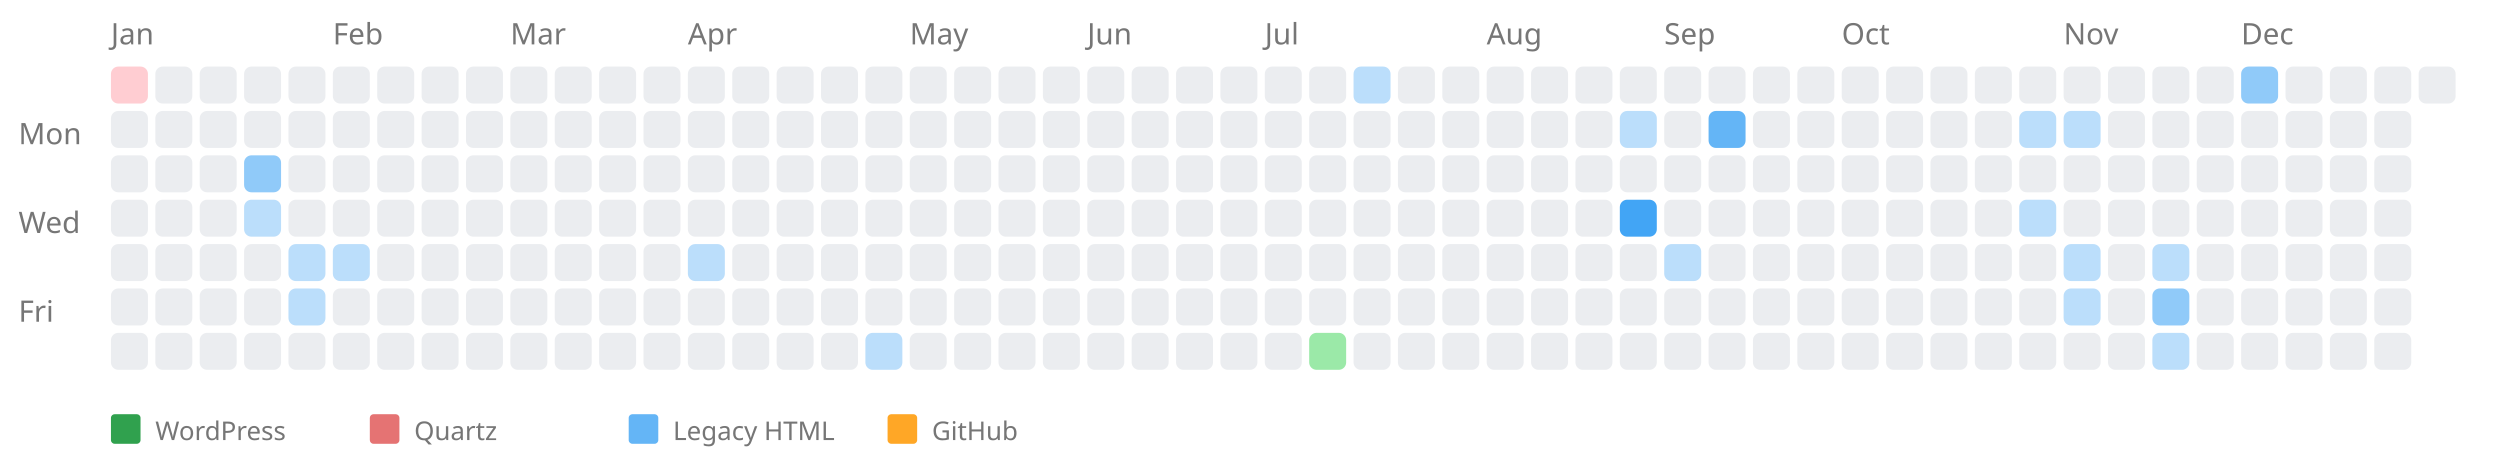
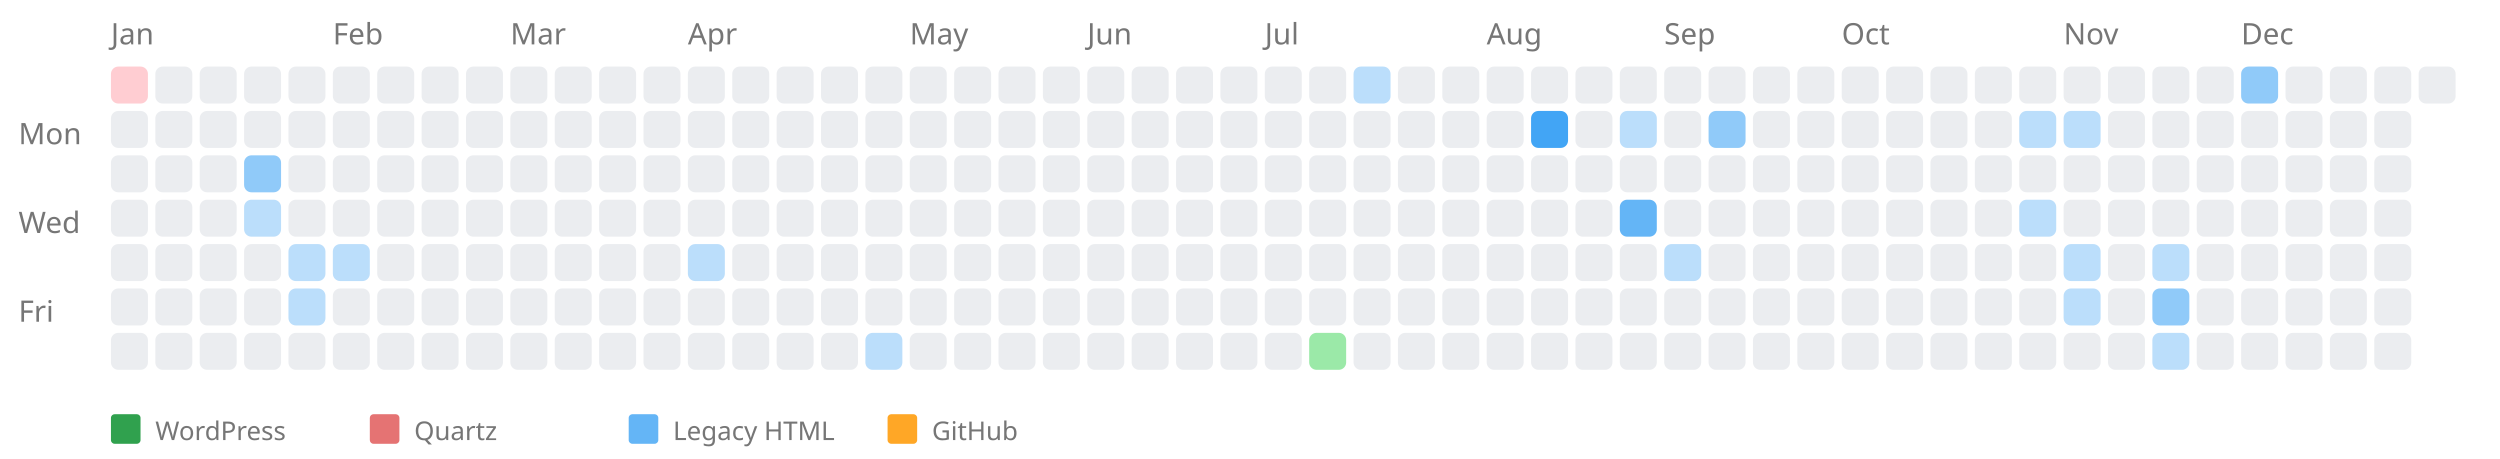
<svg xmlns="http://www.w3.org/2000/svg" viewBox="0 0 676 124" style="background-color: white;">
  <text x="5" y="39" font-family="sans-serif" font-size="8" fill="#767676">Mon</text>
  <text x="5" y="63" font-family="sans-serif" font-size="8" fill="#767676">Wed</text>
  <text x="5" y="87" font-family="sans-serif" font-size="8" fill="#767676">Fri</text>
  <text x="30" y="12" font-family="sans-serif" font-size="8" fill="#767676">Jan</text>
  <a href="https://kreier.github.io/quartz/Diary/2006">
    <rect class="day-cell" data-date="2006-01-01" x="30" y="18" width="10" height="10" fill="#ffcdd2" rx="2" ry="2" />
  </a>
  <rect class="day-cell" data-date="2006-01-02" x="30" y="30" width="10" height="10" fill="#ebedf0" rx="2" ry="2" />
  <rect class="day-cell" data-date="2006-01-03" x="30" y="42" width="10" height="10" fill="#ebedf0" rx="2" ry="2" />
  <rect class="day-cell" data-date="2006-01-04" x="30" y="54" width="10" height="10" fill="#ebedf0" rx="2" ry="2" />
  <rect class="day-cell" data-date="2006-01-05" x="30" y="66" width="10" height="10" fill="#ebedf0" rx="2" ry="2" />
  <rect class="day-cell" data-date="2006-01-06" x="30" y="78" width="10" height="10" fill="#ebedf0" rx="2" ry="2" />
  <rect class="day-cell" data-date="2006-01-07" x="30" y="90" width="10" height="10" fill="#ebedf0" rx="2" ry="2" />
  <rect class="day-cell" data-date="2006-01-08" x="42" y="18" width="10" height="10" fill="#ebedf0" rx="2" ry="2" />
  <rect class="day-cell" data-date="2006-01-09" x="42" y="30" width="10" height="10" fill="#ebedf0" rx="2" ry="2" />
  <rect class="day-cell" data-date="2006-01-10" x="42" y="42" width="10" height="10" fill="#ebedf0" rx="2" ry="2" />
  <rect class="day-cell" data-date="2006-01-11" x="42" y="54" width="10" height="10" fill="#ebedf0" rx="2" ry="2" />
  <rect class="day-cell" data-date="2006-01-12" x="42" y="66" width="10" height="10" fill="#ebedf0" rx="2" ry="2" />
  <rect class="day-cell" data-date="2006-01-13" x="42" y="78" width="10" height="10" fill="#ebedf0" rx="2" ry="2" />
  <rect class="day-cell" data-date="2006-01-14" x="42" y="90" width="10" height="10" fill="#ebedf0" rx="2" ry="2" />
  <rect class="day-cell" data-date="2006-01-15" x="54" y="18" width="10" height="10" fill="#ebedf0" rx="2" ry="2" />
  <rect class="day-cell" data-date="2006-01-16" x="54" y="30" width="10" height="10" fill="#ebedf0" rx="2" ry="2" />
  <rect class="day-cell" data-date="2006-01-17" x="54" y="42" width="10" height="10" fill="#ebedf0" rx="2" ry="2" />
  <rect class="day-cell" data-date="2006-01-18" x="54" y="54" width="10" height="10" fill="#ebedf0" rx="2" ry="2" />
  <rect class="day-cell" data-date="2006-01-19" x="54" y="66" width="10" height="10" fill="#ebedf0" rx="2" ry="2" />
  <rect class="day-cell" data-date="2006-01-20" x="54" y="78" width="10" height="10" fill="#ebedf0" rx="2" ry="2" />
  <rect class="day-cell" data-date="2006-01-21" x="54" y="90" width="10" height="10" fill="#ebedf0" rx="2" ry="2" />
  <rect class="day-cell" data-date="2006-01-22" x="66" y="18" width="10" height="10" fill="#ebedf0" rx="2" ry="2" />
  <rect class="day-cell" data-date="2006-01-23" x="66" y="30" width="10" height="10" fill="#ebedf0" rx="2" ry="2" />
-   <a href="https://saiht.de/legacy/projekte/14tag.html">
+   <a href="https://saiht.de/legacy/projekte/99leer.html">
    <rect class="day-cell" data-date="2006-01-24" x="66" y="42" width="10" height="10" fill="#90caf9" rx="2" ry="2" />
  </a>
  <a href="https://saiht.de/legacy/projekte/05exfreund.html">
    <rect class="day-cell" data-date="2006-01-25" x="66" y="54" width="10" height="10" fill="#bbdefb" rx="2" ry="2" />
  </a>
  <rect class="day-cell" data-date="2006-01-26" x="66" y="66" width="10" height="10" fill="#ebedf0" rx="2" ry="2" />
  <rect class="day-cell" data-date="2006-01-27" x="66" y="78" width="10" height="10" fill="#ebedf0" rx="2" ry="2" />
  <rect class="day-cell" data-date="2006-01-28" x="66" y="90" width="10" height="10" fill="#ebedf0" rx="2" ry="2" />
  <rect class="day-cell" data-date="2006-01-29" x="78" y="18" width="10" height="10" fill="#ebedf0" rx="2" ry="2" />
  <rect class="day-cell" data-date="2006-01-30" x="78" y="30" width="10" height="10" fill="#ebedf0" rx="2" ry="2" />
  <rect class="day-cell" data-date="2006-01-31" x="78" y="42" width="10" height="10" fill="#ebedf0" rx="2" ry="2" />
  <rect class="day-cell" data-date="2006-02-01" x="78" y="54" width="10" height="10" fill="#ebedf0" rx="2" ry="2" />
  <a href="https://saiht.de/legacy/urlaub/2005_osteuropa.html">
    <rect class="day-cell" data-date="2006-02-02" x="78" y="66" width="10" height="10" fill="#bbdefb" rx="2" ry="2" />
  </a>
  <a href="https://saiht.de/legacy/freizeit/witz.html">
    <rect class="day-cell" data-date="2006-02-03" x="78" y="78" width="10" height="10" fill="#bbdefb" rx="2" ry="2" />
  </a>
  <rect class="day-cell" data-date="2006-02-04" x="78" y="90" width="10" height="10" fill="#ebedf0" rx="2" ry="2" />
  <text x="90" y="12" font-family="sans-serif" font-size="8" fill="#767676">Feb</text>
  <rect class="day-cell" data-date="2006-02-05" x="90" y="18" width="10" height="10" fill="#ebedf0" rx="2" ry="2" />
  <rect class="day-cell" data-date="2006-02-06" x="90" y="30" width="10" height="10" fill="#ebedf0" rx="2" ry="2" />
  <rect class="day-cell" data-date="2006-02-07" x="90" y="42" width="10" height="10" fill="#ebedf0" rx="2" ry="2" />
  <rect class="day-cell" data-date="2006-02-08" x="90" y="54" width="10" height="10" fill="#ebedf0" rx="2" ry="2" />
  <a href="https://saiht.de/legacy/projekte/03jesus.html">
    <rect class="day-cell" data-date="2006-02-09" x="90" y="66" width="10" height="10" fill="#bbdefb" rx="2" ry="2" />
  </a>
  <rect class="day-cell" data-date="2006-02-10" x="90" y="78" width="10" height="10" fill="#ebedf0" rx="2" ry="2" />
  <rect class="day-cell" data-date="2006-02-11" x="90" y="90" width="10" height="10" fill="#ebedf0" rx="2" ry="2" />
  <rect class="day-cell" data-date="2006-02-12" x="102" y="18" width="10" height="10" fill="#ebedf0" rx="2" ry="2" />
  <rect class="day-cell" data-date="2006-02-13" x="102" y="30" width="10" height="10" fill="#ebedf0" rx="2" ry="2" />
  <rect class="day-cell" data-date="2006-02-14" x="102" y="42" width="10" height="10" fill="#ebedf0" rx="2" ry="2" />
  <rect class="day-cell" data-date="2006-02-15" x="102" y="54" width="10" height="10" fill="#ebedf0" rx="2" ry="2" />
  <rect class="day-cell" data-date="2006-02-16" x="102" y="66" width="10" height="10" fill="#ebedf0" rx="2" ry="2" />
  <rect class="day-cell" data-date="2006-02-17" x="102" y="78" width="10" height="10" fill="#ebedf0" rx="2" ry="2" />
  <rect class="day-cell" data-date="2006-02-18" x="102" y="90" width="10" height="10" fill="#ebedf0" rx="2" ry="2" />
  <rect class="day-cell" data-date="2006-02-19" x="114" y="18" width="10" height="10" fill="#ebedf0" rx="2" ry="2" />
  <rect class="day-cell" data-date="2006-02-20" x="114" y="30" width="10" height="10" fill="#ebedf0" rx="2" ry="2" />
  <rect class="day-cell" data-date="2006-02-21" x="114" y="42" width="10" height="10" fill="#ebedf0" rx="2" ry="2" />
  <rect class="day-cell" data-date="2006-02-22" x="114" y="54" width="10" height="10" fill="#ebedf0" rx="2" ry="2" />
  <rect class="day-cell" data-date="2006-02-23" x="114" y="66" width="10" height="10" fill="#ebedf0" rx="2" ry="2" />
  <rect class="day-cell" data-date="2006-02-24" x="114" y="78" width="10" height="10" fill="#ebedf0" rx="2" ry="2" />
  <rect class="day-cell" data-date="2006-02-25" x="114" y="90" width="10" height="10" fill="#ebedf0" rx="2" ry="2" />
  <rect class="day-cell" data-date="2006-02-26" x="126" y="18" width="10" height="10" fill="#ebedf0" rx="2" ry="2" />
  <rect class="day-cell" data-date="2006-02-27" x="126" y="30" width="10" height="10" fill="#ebedf0" rx="2" ry="2" />
  <rect class="day-cell" data-date="2006-02-28" x="126" y="42" width="10" height="10" fill="#ebedf0" rx="2" ry="2" />
  <rect class="day-cell" data-date="2006-03-01" x="126" y="54" width="10" height="10" fill="#ebedf0" rx="2" ry="2" />
  <rect class="day-cell" data-date="2006-03-02" x="126" y="66" width="10" height="10" fill="#ebedf0" rx="2" ry="2" />
  <rect class="day-cell" data-date="2006-03-03" x="126" y="78" width="10" height="10" fill="#ebedf0" rx="2" ry="2" />
  <rect class="day-cell" data-date="2006-03-04" x="126" y="90" width="10" height="10" fill="#ebedf0" rx="2" ry="2" />
  <text x="138" y="12" font-family="sans-serif" font-size="8" fill="#767676">Mar</text>
  <rect class="day-cell" data-date="2006-03-05" x="138" y="18" width="10" height="10" fill="#ebedf0" rx="2" ry="2" />
  <rect class="day-cell" data-date="2006-03-06" x="138" y="30" width="10" height="10" fill="#ebedf0" rx="2" ry="2" />
  <rect class="day-cell" data-date="2006-03-07" x="138" y="42" width="10" height="10" fill="#ebedf0" rx="2" ry="2" />
  <rect class="day-cell" data-date="2006-03-08" x="138" y="54" width="10" height="10" fill="#ebedf0" rx="2" ry="2" />
  <rect class="day-cell" data-date="2006-03-09" x="138" y="66" width="10" height="10" fill="#ebedf0" rx="2" ry="2" />
  <rect class="day-cell" data-date="2006-03-10" x="138" y="78" width="10" height="10" fill="#ebedf0" rx="2" ry="2" />
  <rect class="day-cell" data-date="2006-03-11" x="138" y="90" width="10" height="10" fill="#ebedf0" rx="2" ry="2" />
  <rect class="day-cell" data-date="2006-03-12" x="150" y="18" width="10" height="10" fill="#ebedf0" rx="2" ry="2" />
  <rect class="day-cell" data-date="2006-03-13" x="150" y="30" width="10" height="10" fill="#ebedf0" rx="2" ry="2" />
  <rect class="day-cell" data-date="2006-03-14" x="150" y="42" width="10" height="10" fill="#ebedf0" rx="2" ry="2" />
  <rect class="day-cell" data-date="2006-03-15" x="150" y="54" width="10" height="10" fill="#ebedf0" rx="2" ry="2" />
  <rect class="day-cell" data-date="2006-03-16" x="150" y="66" width="10" height="10" fill="#ebedf0" rx="2" ry="2" />
  <rect class="day-cell" data-date="2006-03-17" x="150" y="78" width="10" height="10" fill="#ebedf0" rx="2" ry="2" />
  <rect class="day-cell" data-date="2006-03-18" x="150" y="90" width="10" height="10" fill="#ebedf0" rx="2" ry="2" />
  <rect class="day-cell" data-date="2006-03-19" x="162" y="18" width="10" height="10" fill="#ebedf0" rx="2" ry="2" />
  <rect class="day-cell" data-date="2006-03-20" x="162" y="30" width="10" height="10" fill="#ebedf0" rx="2" ry="2" />
  <rect class="day-cell" data-date="2006-03-21" x="162" y="42" width="10" height="10" fill="#ebedf0" rx="2" ry="2" />
  <rect class="day-cell" data-date="2006-03-22" x="162" y="54" width="10" height="10" fill="#ebedf0" rx="2" ry="2" />
  <rect class="day-cell" data-date="2006-03-23" x="162" y="66" width="10" height="10" fill="#ebedf0" rx="2" ry="2" />
  <rect class="day-cell" data-date="2006-03-24" x="162" y="78" width="10" height="10" fill="#ebedf0" rx="2" ry="2" />
  <rect class="day-cell" data-date="2006-03-25" x="162" y="90" width="10" height="10" fill="#ebedf0" rx="2" ry="2" />
  <rect class="day-cell" data-date="2006-03-26" x="174" y="18" width="10" height="10" fill="#ebedf0" rx="2" ry="2" />
  <rect class="day-cell" data-date="2006-03-27" x="174" y="30" width="10" height="10" fill="#ebedf0" rx="2" ry="2" />
  <rect class="day-cell" data-date="2006-03-28" x="174" y="42" width="10" height="10" fill="#ebedf0" rx="2" ry="2" />
  <rect class="day-cell" data-date="2006-03-29" x="174" y="54" width="10" height="10" fill="#ebedf0" rx="2" ry="2" />
  <rect class="day-cell" data-date="2006-03-30" x="174" y="66" width="10" height="10" fill="#ebedf0" rx="2" ry="2" />
  <rect class="day-cell" data-date="2006-03-31" x="174" y="78" width="10" height="10" fill="#ebedf0" rx="2" ry="2" />
  <rect class="day-cell" data-date="2006-04-01" x="174" y="90" width="10" height="10" fill="#ebedf0" rx="2" ry="2" />
  <text x="186" y="12" font-family="sans-serif" font-size="8" fill="#767676">Apr</text>
  <rect class="day-cell" data-date="2006-04-02" x="186" y="18" width="10" height="10" fill="#ebedf0" rx="2" ry="2" />
  <rect class="day-cell" data-date="2006-04-03" x="186" y="30" width="10" height="10" fill="#ebedf0" rx="2" ry="2" />
  <rect class="day-cell" data-date="2006-04-04" x="186" y="42" width="10" height="10" fill="#ebedf0" rx="2" ry="2" />
  <rect class="day-cell" data-date="2006-04-05" x="186" y="54" width="10" height="10" fill="#ebedf0" rx="2" ry="2" />
  <a href="https://saiht.de/legacy/projekte/12freiheit.html">
    <rect class="day-cell" data-date="2006-04-06" x="186" y="66" width="10" height="10" fill="#bbdefb" rx="2" ry="2" />
  </a>
  <rect class="day-cell" data-date="2006-04-07" x="186" y="78" width="10" height="10" fill="#ebedf0" rx="2" ry="2" />
  <rect class="day-cell" data-date="2006-04-08" x="186" y="90" width="10" height="10" fill="#ebedf0" rx="2" ry="2" />
  <rect class="day-cell" data-date="2006-04-09" x="198" y="18" width="10" height="10" fill="#ebedf0" rx="2" ry="2" />
  <rect class="day-cell" data-date="2006-04-10" x="198" y="30" width="10" height="10" fill="#ebedf0" rx="2" ry="2" />
  <rect class="day-cell" data-date="2006-04-11" x="198" y="42" width="10" height="10" fill="#ebedf0" rx="2" ry="2" />
  <rect class="day-cell" data-date="2006-04-12" x="198" y="54" width="10" height="10" fill="#ebedf0" rx="2" ry="2" />
  <rect class="day-cell" data-date="2006-04-13" x="198" y="66" width="10" height="10" fill="#ebedf0" rx="2" ry="2" />
  <rect class="day-cell" data-date="2006-04-14" x="198" y="78" width="10" height="10" fill="#ebedf0" rx="2" ry="2" />
  <rect class="day-cell" data-date="2006-04-15" x="198" y="90" width="10" height="10" fill="#ebedf0" rx="2" ry="2" />
  <rect class="day-cell" data-date="2006-04-16" x="210" y="18" width="10" height="10" fill="#ebedf0" rx="2" ry="2" />
  <rect class="day-cell" data-date="2006-04-17" x="210" y="30" width="10" height="10" fill="#ebedf0" rx="2" ry="2" />
  <rect class="day-cell" data-date="2006-04-18" x="210" y="42" width="10" height="10" fill="#ebedf0" rx="2" ry="2" />
  <rect class="day-cell" data-date="2006-04-19" x="210" y="54" width="10" height="10" fill="#ebedf0" rx="2" ry="2" />
  <rect class="day-cell" data-date="2006-04-20" x="210" y="66" width="10" height="10" fill="#ebedf0" rx="2" ry="2" />
  <rect class="day-cell" data-date="2006-04-21" x="210" y="78" width="10" height="10" fill="#ebedf0" rx="2" ry="2" />
  <rect class="day-cell" data-date="2006-04-22" x="210" y="90" width="10" height="10" fill="#ebedf0" rx="2" ry="2" />
  <rect class="day-cell" data-date="2006-04-23" x="222" y="18" width="10" height="10" fill="#ebedf0" rx="2" ry="2" />
  <rect class="day-cell" data-date="2006-04-24" x="222" y="30" width="10" height="10" fill="#ebedf0" rx="2" ry="2" />
  <rect class="day-cell" data-date="2006-04-25" x="222" y="42" width="10" height="10" fill="#ebedf0" rx="2" ry="2" />
  <rect class="day-cell" data-date="2006-04-26" x="222" y="54" width="10" height="10" fill="#ebedf0" rx="2" ry="2" />
  <rect class="day-cell" data-date="2006-04-27" x="222" y="66" width="10" height="10" fill="#ebedf0" rx="2" ry="2" />
  <rect class="day-cell" data-date="2006-04-28" x="222" y="78" width="10" height="10" fill="#ebedf0" rx="2" ry="2" />
  <rect class="day-cell" data-date="2006-04-29" x="222" y="90" width="10" height="10" fill="#ebedf0" rx="2" ry="2" />
  <rect class="day-cell" data-date="2006-04-30" x="234" y="18" width="10" height="10" fill="#ebedf0" rx="2" ry="2" />
  <rect class="day-cell" data-date="2006-05-01" x="234" y="30" width="10" height="10" fill="#ebedf0" rx="2" ry="2" />
  <rect class="day-cell" data-date="2006-05-02" x="234" y="42" width="10" height="10" fill="#ebedf0" rx="2" ry="2" />
  <rect class="day-cell" data-date="2006-05-03" x="234" y="54" width="10" height="10" fill="#ebedf0" rx="2" ry="2" />
  <rect class="day-cell" data-date="2006-05-04" x="234" y="66" width="10" height="10" fill="#ebedf0" rx="2" ry="2" />
  <rect class="day-cell" data-date="2006-05-05" x="234" y="78" width="10" height="10" fill="#ebedf0" rx="2" ry="2" />
  <a href="https://saiht.de/legacy/geschichte/c14.html">
    <rect class="day-cell" data-date="2006-05-06" x="234" y="90" width="10" height="10" fill="#bbdefb" rx="2" ry="2" />
  </a>
  <text x="246" y="12" font-family="sans-serif" font-size="8" fill="#767676">May</text>
  <rect class="day-cell" data-date="2006-05-07" x="246" y="18" width="10" height="10" fill="#ebedf0" rx="2" ry="2" />
  <rect class="day-cell" data-date="2006-05-08" x="246" y="30" width="10" height="10" fill="#ebedf0" rx="2" ry="2" />
  <rect class="day-cell" data-date="2006-05-09" x="246" y="42" width="10" height="10" fill="#ebedf0" rx="2" ry="2" />
  <rect class="day-cell" data-date="2006-05-10" x="246" y="54" width="10" height="10" fill="#ebedf0" rx="2" ry="2" />
  <rect class="day-cell" data-date="2006-05-11" x="246" y="66" width="10" height="10" fill="#ebedf0" rx="2" ry="2" />
  <rect class="day-cell" data-date="2006-05-12" x="246" y="78" width="10" height="10" fill="#ebedf0" rx="2" ry="2" />
  <rect class="day-cell" data-date="2006-05-13" x="246" y="90" width="10" height="10" fill="#ebedf0" rx="2" ry="2" />
  <rect class="day-cell" data-date="2006-05-14" x="258" y="18" width="10" height="10" fill="#ebedf0" rx="2" ry="2" />
  <rect class="day-cell" data-date="2006-05-15" x="258" y="30" width="10" height="10" fill="#ebedf0" rx="2" ry="2" />
  <rect class="day-cell" data-date="2006-05-16" x="258" y="42" width="10" height="10" fill="#ebedf0" rx="2" ry="2" />
  <rect class="day-cell" data-date="2006-05-17" x="258" y="54" width="10" height="10" fill="#ebedf0" rx="2" ry="2" />
  <rect class="day-cell" data-date="2006-05-18" x="258" y="66" width="10" height="10" fill="#ebedf0" rx="2" ry="2" />
  <rect class="day-cell" data-date="2006-05-19" x="258" y="78" width="10" height="10" fill="#ebedf0" rx="2" ry="2" />
  <rect class="day-cell" data-date="2006-05-20" x="258" y="90" width="10" height="10" fill="#ebedf0" rx="2" ry="2" />
  <rect class="day-cell" data-date="2006-05-21" x="270" y="18" width="10" height="10" fill="#ebedf0" rx="2" ry="2" />
  <rect class="day-cell" data-date="2006-05-22" x="270" y="30" width="10" height="10" fill="#ebedf0" rx="2" ry="2" />
  <rect class="day-cell" data-date="2006-05-23" x="270" y="42" width="10" height="10" fill="#ebedf0" rx="2" ry="2" />
  <rect class="day-cell" data-date="2006-05-24" x="270" y="54" width="10" height="10" fill="#ebedf0" rx="2" ry="2" />
  <rect class="day-cell" data-date="2006-05-25" x="270" y="66" width="10" height="10" fill="#ebedf0" rx="2" ry="2" />
  <rect class="day-cell" data-date="2006-05-26" x="270" y="78" width="10" height="10" fill="#ebedf0" rx="2" ry="2" />
  <rect class="day-cell" data-date="2006-05-27" x="270" y="90" width="10" height="10" fill="#ebedf0" rx="2" ry="2" />
  <rect class="day-cell" data-date="2006-05-28" x="282" y="18" width="10" height="10" fill="#ebedf0" rx="2" ry="2" />
  <rect class="day-cell" data-date="2006-05-29" x="282" y="30" width="10" height="10" fill="#ebedf0" rx="2" ry="2" />
  <rect class="day-cell" data-date="2006-05-30" x="282" y="42" width="10" height="10" fill="#ebedf0" rx="2" ry="2" />
  <rect class="day-cell" data-date="2006-05-31" x="282" y="54" width="10" height="10" fill="#ebedf0" rx="2" ry="2" />
  <rect class="day-cell" data-date="2006-06-01" x="282" y="66" width="10" height="10" fill="#ebedf0" rx="2" ry="2" />
  <rect class="day-cell" data-date="2006-06-02" x="282" y="78" width="10" height="10" fill="#ebedf0" rx="2" ry="2" />
  <rect class="day-cell" data-date="2006-06-03" x="282" y="90" width="10" height="10" fill="#ebedf0" rx="2" ry="2" />
  <text x="294" y="12" font-family="sans-serif" font-size="8" fill="#767676">Jun</text>
  <rect class="day-cell" data-date="2006-06-04" x="294" y="18" width="10" height="10" fill="#ebedf0" rx="2" ry="2" />
  <rect class="day-cell" data-date="2006-06-05" x="294" y="30" width="10" height="10" fill="#ebedf0" rx="2" ry="2" />
  <rect class="day-cell" data-date="2006-06-06" x="294" y="42" width="10" height="10" fill="#ebedf0" rx="2" ry="2" />
  <rect class="day-cell" data-date="2006-06-07" x="294" y="54" width="10" height="10" fill="#ebedf0" rx="2" ry="2" />
  <rect class="day-cell" data-date="2006-06-08" x="294" y="66" width="10" height="10" fill="#ebedf0" rx="2" ry="2" />
  <rect class="day-cell" data-date="2006-06-09" x="294" y="78" width="10" height="10" fill="#ebedf0" rx="2" ry="2" />
  <rect class="day-cell" data-date="2006-06-10" x="294" y="90" width="10" height="10" fill="#ebedf0" rx="2" ry="2" />
  <rect class="day-cell" data-date="2006-06-11" x="306" y="18" width="10" height="10" fill="#ebedf0" rx="2" ry="2" />
  <rect class="day-cell" data-date="2006-06-12" x="306" y="30" width="10" height="10" fill="#ebedf0" rx="2" ry="2" />
  <rect class="day-cell" data-date="2006-06-13" x="306" y="42" width="10" height="10" fill="#ebedf0" rx="2" ry="2" />
  <rect class="day-cell" data-date="2006-06-14" x="306" y="54" width="10" height="10" fill="#ebedf0" rx="2" ry="2" />
  <rect class="day-cell" data-date="2006-06-15" x="306" y="66" width="10" height="10" fill="#ebedf0" rx="2" ry="2" />
  <rect class="day-cell" data-date="2006-06-16" x="306" y="78" width="10" height="10" fill="#ebedf0" rx="2" ry="2" />
  <rect class="day-cell" data-date="2006-06-17" x="306" y="90" width="10" height="10" fill="#ebedf0" rx="2" ry="2" />
  <rect class="day-cell" data-date="2006-06-18" x="318" y="18" width="10" height="10" fill="#ebedf0" rx="2" ry="2" />
  <rect class="day-cell" data-date="2006-06-19" x="318" y="30" width="10" height="10" fill="#ebedf0" rx="2" ry="2" />
  <rect class="day-cell" data-date="2006-06-20" x="318" y="42" width="10" height="10" fill="#ebedf0" rx="2" ry="2" />
  <rect class="day-cell" data-date="2006-06-21" x="318" y="54" width="10" height="10" fill="#ebedf0" rx="2" ry="2" />
  <rect class="day-cell" data-date="2006-06-22" x="318" y="66" width="10" height="10" fill="#ebedf0" rx="2" ry="2" />
  <rect class="day-cell" data-date="2006-06-23" x="318" y="78" width="10" height="10" fill="#ebedf0" rx="2" ry="2" />
  <rect class="day-cell" data-date="2006-06-24" x="318" y="90" width="10" height="10" fill="#ebedf0" rx="2" ry="2" />
  <rect class="day-cell" data-date="2006-06-25" x="330" y="18" width="10" height="10" fill="#ebedf0" rx="2" ry="2" />
  <rect class="day-cell" data-date="2006-06-26" x="330" y="30" width="10" height="10" fill="#ebedf0" rx="2" ry="2" />
  <rect class="day-cell" data-date="2006-06-27" x="330" y="42" width="10" height="10" fill="#ebedf0" rx="2" ry="2" />
  <rect class="day-cell" data-date="2006-06-28" x="330" y="54" width="10" height="10" fill="#ebedf0" rx="2" ry="2" />
  <rect class="day-cell" data-date="2006-06-29" x="330" y="66" width="10" height="10" fill="#ebedf0" rx="2" ry="2" />
  <rect class="day-cell" data-date="2006-06-30" x="330" y="78" width="10" height="10" fill="#ebedf0" rx="2" ry="2" />
  <rect class="day-cell" data-date="2006-07-01" x="330" y="90" width="10" height="10" fill="#ebedf0" rx="2" ry="2" />
  <text x="342" y="12" font-family="sans-serif" font-size="8" fill="#767676">Jul</text>
  <rect class="day-cell" data-date="2006-07-02" x="342" y="18" width="10" height="10" fill="#ebedf0" rx="2" ry="2" />
  <rect class="day-cell" data-date="2006-07-03" x="342" y="30" width="10" height="10" fill="#ebedf0" rx="2" ry="2" />
  <rect class="day-cell" data-date="2006-07-04" x="342" y="42" width="10" height="10" fill="#ebedf0" rx="2" ry="2" />
  <rect class="day-cell" data-date="2006-07-05" x="342" y="54" width="10" height="10" fill="#ebedf0" rx="2" ry="2" />
  <rect class="day-cell" data-date="2006-07-06" x="342" y="66" width="10" height="10" fill="#ebedf0" rx="2" ry="2" />
  <rect class="day-cell" data-date="2006-07-07" x="342" y="78" width="10" height="10" fill="#ebedf0" rx="2" ry="2" />
  <rect class="day-cell" data-date="2006-07-08" x="342" y="90" width="10" height="10" fill="#ebedf0" rx="2" ry="2" />
  <rect class="day-cell" data-date="2006-07-09" x="354" y="18" width="10" height="10" fill="#ebedf0" rx="2" ry="2" />
  <rect class="day-cell" data-date="2006-07-10" x="354" y="30" width="10" height="10" fill="#ebedf0" rx="2" ry="2" />
  <rect class="day-cell" data-date="2006-07-11" x="354" y="42" width="10" height="10" fill="#ebedf0" rx="2" ry="2" />
  <rect class="day-cell" data-date="2006-07-12" x="354" y="54" width="10" height="10" fill="#ebedf0" rx="2" ry="2" />
  <rect class="day-cell" data-date="2006-07-13" x="354" y="66" width="10" height="10" fill="#ebedf0" rx="2" ry="2" />
  <rect class="day-cell" data-date="2006-07-14" x="354" y="78" width="10" height="10" fill="#ebedf0" rx="2" ry="2" />
  <a href="https://saiht.de/blog/2006/07/15/erste-datenbank-erstes-wordpress-blog/">
    <rect class="day-cell" data-date="2006-07-15" x="354" y="90" width="10" height="10" fill="#9be9a8" rx="2" ry="2" />
  </a>
  <a href="https://saiht.de/legacy/logfeile/wohnung.html">
    <rect class="day-cell" data-date="2006-07-16" x="366" y="18" width="10" height="10" fill="#bbdefb" rx="2" ry="2" />
  </a>
  <rect class="day-cell" data-date="2006-07-17" x="366" y="30" width="10" height="10" fill="#ebedf0" rx="2" ry="2" />
  <rect class="day-cell" data-date="2006-07-18" x="366" y="42" width="10" height="10" fill="#ebedf0" rx="2" ry="2" />
  <rect class="day-cell" data-date="2006-07-19" x="366" y="54" width="10" height="10" fill="#ebedf0" rx="2" ry="2" />
  <rect class="day-cell" data-date="2006-07-20" x="366" y="66" width="10" height="10" fill="#ebedf0" rx="2" ry="2" />
  <rect class="day-cell" data-date="2006-07-21" x="366" y="78" width="10" height="10" fill="#ebedf0" rx="2" ry="2" />
  <rect class="day-cell" data-date="2006-07-22" x="366" y="90" width="10" height="10" fill="#ebedf0" rx="2" ry="2" />
  <rect class="day-cell" data-date="2006-07-23" x="378" y="18" width="10" height="10" fill="#ebedf0" rx="2" ry="2" />
  <rect class="day-cell" data-date="2006-07-24" x="378" y="30" width="10" height="10" fill="#ebedf0" rx="2" ry="2" />
  <rect class="day-cell" data-date="2006-07-25" x="378" y="42" width="10" height="10" fill="#ebedf0" rx="2" ry="2" />
  <rect class="day-cell" data-date="2006-07-26" x="378" y="54" width="10" height="10" fill="#ebedf0" rx="2" ry="2" />
  <rect class="day-cell" data-date="2006-07-27" x="378" y="66" width="10" height="10" fill="#ebedf0" rx="2" ry="2" />
  <rect class="day-cell" data-date="2006-07-28" x="378" y="78" width="10" height="10" fill="#ebedf0" rx="2" ry="2" />
  <rect class="day-cell" data-date="2006-07-29" x="378" y="90" width="10" height="10" fill="#ebedf0" rx="2" ry="2" />
  <rect class="day-cell" data-date="2006-07-30" x="390" y="18" width="10" height="10" fill="#ebedf0" rx="2" ry="2" />
  <rect class="day-cell" data-date="2006-07-31" x="390" y="30" width="10" height="10" fill="#ebedf0" rx="2" ry="2" />
  <rect class="day-cell" data-date="2006-08-01" x="390" y="42" width="10" height="10" fill="#ebedf0" rx="2" ry="2" />
  <rect class="day-cell" data-date="2006-08-02" x="390" y="54" width="10" height="10" fill="#ebedf0" rx="2" ry="2" />
  <rect class="day-cell" data-date="2006-08-03" x="390" y="66" width="10" height="10" fill="#ebedf0" rx="2" ry="2" />
  <rect class="day-cell" data-date="2006-08-04" x="390" y="78" width="10" height="10" fill="#ebedf0" rx="2" ry="2" />
  <rect class="day-cell" data-date="2006-08-05" x="390" y="90" width="10" height="10" fill="#ebedf0" rx="2" ry="2" />
  <text x="402" y="12" font-family="sans-serif" font-size="8" fill="#767676">Aug</text>
  <rect class="day-cell" data-date="2006-08-06" x="402" y="18" width="10" height="10" fill="#ebedf0" rx="2" ry="2" />
  <rect class="day-cell" data-date="2006-08-07" x="402" y="30" width="10" height="10" fill="#ebedf0" rx="2" ry="2" />
  <rect class="day-cell" data-date="2006-08-08" x="402" y="42" width="10" height="10" fill="#ebedf0" rx="2" ry="2" />
  <rect class="day-cell" data-date="2006-08-09" x="402" y="54" width="10" height="10" fill="#ebedf0" rx="2" ry="2" />
  <rect class="day-cell" data-date="2006-08-10" x="402" y="66" width="10" height="10" fill="#ebedf0" rx="2" ry="2" />
  <rect class="day-cell" data-date="2006-08-11" x="402" y="78" width="10" height="10" fill="#ebedf0" rx="2" ry="2" />
  <rect class="day-cell" data-date="2006-08-12" x="402" y="90" width="10" height="10" fill="#ebedf0" rx="2" ry="2" />
  <rect class="day-cell" data-date="2006-08-13" x="414" y="18" width="10" height="10" fill="#ebedf0" rx="2" ry="2" />
-   <rect class="day-cell" data-date="2006-08-14" x="414" y="30" width="10" height="10" fill="#ebedf0" rx="2" ry="2" />
+   <a href="https://saiht.de/legacy/physik/program/vir2qti.cpp">
+     <rect class="day-cell" data-date="2006-08-14" x="414" y="30" width="10" height="10" fill="#42a5f5" rx="2" ry="2" />
+   </a>
  <rect class="day-cell" data-date="2006-08-15" x="414" y="42" width="10" height="10" fill="#ebedf0" rx="2" ry="2" />
  <rect class="day-cell" data-date="2006-08-16" x="414" y="54" width="10" height="10" fill="#ebedf0" rx="2" ry="2" />
  <rect class="day-cell" data-date="2006-08-17" x="414" y="66" width="10" height="10" fill="#ebedf0" rx="2" ry="2" />
  <rect class="day-cell" data-date="2006-08-18" x="414" y="78" width="10" height="10" fill="#ebedf0" rx="2" ry="2" />
  <rect class="day-cell" data-date="2006-08-19" x="414" y="90" width="10" height="10" fill="#ebedf0" rx="2" ry="2" />
  <rect class="day-cell" data-date="2006-08-20" x="426" y="18" width="10" height="10" fill="#ebedf0" rx="2" ry="2" />
  <rect class="day-cell" data-date="2006-08-21" x="426" y="30" width="10" height="10" fill="#ebedf0" rx="2" ry="2" />
  <rect class="day-cell" data-date="2006-08-22" x="426" y="42" width="10" height="10" fill="#ebedf0" rx="2" ry="2" />
  <rect class="day-cell" data-date="2006-08-23" x="426" y="54" width="10" height="10" fill="#ebedf0" rx="2" ry="2" />
  <rect class="day-cell" data-date="2006-08-24" x="426" y="66" width="10" height="10" fill="#ebedf0" rx="2" ry="2" />
  <rect class="day-cell" data-date="2006-08-25" x="426" y="78" width="10" height="10" fill="#ebedf0" rx="2" ry="2" />
  <rect class="day-cell" data-date="2006-08-26" x="426" y="90" width="10" height="10" fill="#ebedf0" rx="2" ry="2" />
  <rect class="day-cell" data-date="2006-08-27" x="438" y="18" width="10" height="10" fill="#ebedf0" rx="2" ry="2" />
  <a href="https://saiht.de/legacy/physik/thesis/thesis.html">
    <rect class="day-cell" data-date="2006-08-28" x="438" y="30" width="10" height="10" fill="#bbdefb" rx="2" ry="2" />
  </a>
  <rect class="day-cell" data-date="2006-08-29" x="438" y="42" width="10" height="10" fill="#ebedf0" rx="2" ry="2" />
-   <a href="https://saiht.de/legacy/physik/thesis/diploma.html">
-     <rect class="day-cell" data-date="2006-08-30" x="438" y="54" width="10" height="10" fill="#42a5f5" rx="2" ry="2" />
+   <a href="https://saiht.de/legacy/physik/thesis/diplomae.html">
+     <rect class="day-cell" data-date="2006-08-30" x="438" y="54" width="10" height="10" fill="#64b5f6" rx="2" ry="2" />
  </a>
  <rect class="day-cell" data-date="2006-08-31" x="438" y="66" width="10" height="10" fill="#ebedf0" rx="2" ry="2" />
  <rect class="day-cell" data-date="2006-09-01" x="438" y="78" width="10" height="10" fill="#ebedf0" rx="2" ry="2" />
  <rect class="day-cell" data-date="2006-09-02" x="438" y="90" width="10" height="10" fill="#ebedf0" rx="2" ry="2" />
  <text x="450" y="12" font-family="sans-serif" font-size="8" fill="#767676">Sep</text>
  <rect class="day-cell" data-date="2006-09-03" x="450" y="18" width="10" height="10" fill="#ebedf0" rx="2" ry="2" />
  <rect class="day-cell" data-date="2006-09-04" x="450" y="30" width="10" height="10" fill="#ebedf0" rx="2" ry="2" />
  <rect class="day-cell" data-date="2006-09-05" x="450" y="42" width="10" height="10" fill="#ebedf0" rx="2" ry="2" />
  <rect class="day-cell" data-date="2006-09-06" x="450" y="54" width="10" height="10" fill="#ebedf0" rx="2" ry="2" />
  <a href="https://saiht.de/legacy/projekte/zeitleiste/zeit4.html">
    <rect class="day-cell" data-date="2006-09-07" x="450" y="66" width="10" height="10" fill="#bbdefb" rx="2" ry="2" />
  </a>
  <rect class="day-cell" data-date="2006-09-08" x="450" y="78" width="10" height="10" fill="#ebedf0" rx="2" ry="2" />
  <rect class="day-cell" data-date="2006-09-09" x="450" y="90" width="10" height="10" fill="#ebedf0" rx="2" ry="2" />
  <rect class="day-cell" data-date="2006-09-10" x="462" y="18" width="10" height="10" fill="#ebedf0" rx="2" ry="2" />
  <a href="https://saiht.de/legacy/logfeile/bericht3.html">
-     <rect class="day-cell" data-date="2006-09-11" x="462" y="30" width="10" height="10" fill="#64b5f6" rx="2" ry="2" />
+     <rect class="day-cell" data-date="2006-09-11" x="462" y="30" width="10" height="10" fill="#90caf9" rx="2" ry="2" />
  </a>
  <rect class="day-cell" data-date="2006-09-12" x="462" y="42" width="10" height="10" fill="#ebedf0" rx="2" ry="2" />
  <rect class="day-cell" data-date="2006-09-13" x="462" y="54" width="10" height="10" fill="#ebedf0" rx="2" ry="2" />
  <rect class="day-cell" data-date="2006-09-14" x="462" y="66" width="10" height="10" fill="#ebedf0" rx="2" ry="2" />
  <rect class="day-cell" data-date="2006-09-15" x="462" y="78" width="10" height="10" fill="#ebedf0" rx="2" ry="2" />
  <rect class="day-cell" data-date="2006-09-16" x="462" y="90" width="10" height="10" fill="#ebedf0" rx="2" ry="2" />
  <rect class="day-cell" data-date="2006-09-17" x="474" y="18" width="10" height="10" fill="#ebedf0" rx="2" ry="2" />
  <rect class="day-cell" data-date="2006-09-18" x="474" y="30" width="10" height="10" fill="#ebedf0" rx="2" ry="2" />
  <rect class="day-cell" data-date="2006-09-19" x="474" y="42" width="10" height="10" fill="#ebedf0" rx="2" ry="2" />
  <rect class="day-cell" data-date="2006-09-20" x="474" y="54" width="10" height="10" fill="#ebedf0" rx="2" ry="2" />
  <rect class="day-cell" data-date="2006-09-21" x="474" y="66" width="10" height="10" fill="#ebedf0" rx="2" ry="2" />
  <rect class="day-cell" data-date="2006-09-22" x="474" y="78" width="10" height="10" fill="#ebedf0" rx="2" ry="2" />
  <rect class="day-cell" data-date="2006-09-23" x="474" y="90" width="10" height="10" fill="#ebedf0" rx="2" ry="2" />
  <rect class="day-cell" data-date="2006-09-24" x="486" y="18" width="10" height="10" fill="#ebedf0" rx="2" ry="2" />
  <rect class="day-cell" data-date="2006-09-25" x="486" y="30" width="10" height="10" fill="#ebedf0" rx="2" ry="2" />
  <rect class="day-cell" data-date="2006-09-26" x="486" y="42" width="10" height="10" fill="#ebedf0" rx="2" ry="2" />
  <rect class="day-cell" data-date="2006-09-27" x="486" y="54" width="10" height="10" fill="#ebedf0" rx="2" ry="2" />
  <rect class="day-cell" data-date="2006-09-28" x="486" y="66" width="10" height="10" fill="#ebedf0" rx="2" ry="2" />
  <rect class="day-cell" data-date="2006-09-29" x="486" y="78" width="10" height="10" fill="#ebedf0" rx="2" ry="2" />
  <rect class="day-cell" data-date="2006-09-30" x="486" y="90" width="10" height="10" fill="#ebedf0" rx="2" ry="2" />
  <text x="498" y="12" font-family="sans-serif" font-size="8" fill="#767676">Oct</text>
  <rect class="day-cell" data-date="2006-10-01" x="498" y="18" width="10" height="10" fill="#ebedf0" rx="2" ry="2" />
  <rect class="day-cell" data-date="2006-10-02" x="498" y="30" width="10" height="10" fill="#ebedf0" rx="2" ry="2" />
  <rect class="day-cell" data-date="2006-10-03" x="498" y="42" width="10" height="10" fill="#ebedf0" rx="2" ry="2" />
  <rect class="day-cell" data-date="2006-10-04" x="498" y="54" width="10" height="10" fill="#ebedf0" rx="2" ry="2" />
  <rect class="day-cell" data-date="2006-10-05" x="498" y="66" width="10" height="10" fill="#ebedf0" rx="2" ry="2" />
  <rect class="day-cell" data-date="2006-10-06" x="498" y="78" width="10" height="10" fill="#ebedf0" rx="2" ry="2" />
  <rect class="day-cell" data-date="2006-10-07" x="498" y="90" width="10" height="10" fill="#ebedf0" rx="2" ry="2" />
  <rect class="day-cell" data-date="2006-10-08" x="510" y="18" width="10" height="10" fill="#ebedf0" rx="2" ry="2" />
  <rect class="day-cell" data-date="2006-10-09" x="510" y="30" width="10" height="10" fill="#ebedf0" rx="2" ry="2" />
  <rect class="day-cell" data-date="2006-10-10" x="510" y="42" width="10" height="10" fill="#ebedf0" rx="2" ry="2" />
  <rect class="day-cell" data-date="2006-10-11" x="510" y="54" width="10" height="10" fill="#ebedf0" rx="2" ry="2" />
  <rect class="day-cell" data-date="2006-10-12" x="510" y="66" width="10" height="10" fill="#ebedf0" rx="2" ry="2" />
  <rect class="day-cell" data-date="2006-10-13" x="510" y="78" width="10" height="10" fill="#ebedf0" rx="2" ry="2" />
  <rect class="day-cell" data-date="2006-10-14" x="510" y="90" width="10" height="10" fill="#ebedf0" rx="2" ry="2" />
  <rect class="day-cell" data-date="2006-10-15" x="522" y="18" width="10" height="10" fill="#ebedf0" rx="2" ry="2" />
  <rect class="day-cell" data-date="2006-10-16" x="522" y="30" width="10" height="10" fill="#ebedf0" rx="2" ry="2" />
  <rect class="day-cell" data-date="2006-10-17" x="522" y="42" width="10" height="10" fill="#ebedf0" rx="2" ry="2" />
  <rect class="day-cell" data-date="2006-10-18" x="522" y="54" width="10" height="10" fill="#ebedf0" rx="2" ry="2" />
  <rect class="day-cell" data-date="2006-10-19" x="522" y="66" width="10" height="10" fill="#ebedf0" rx="2" ry="2" />
  <rect class="day-cell" data-date="2006-10-20" x="522" y="78" width="10" height="10" fill="#ebedf0" rx="2" ry="2" />
  <rect class="day-cell" data-date="2006-10-21" x="522" y="90" width="10" height="10" fill="#ebedf0" rx="2" ry="2" />
  <rect class="day-cell" data-date="2006-10-22" x="534" y="18" width="10" height="10" fill="#ebedf0" rx="2" ry="2" />
  <rect class="day-cell" data-date="2006-10-23" x="534" y="30" width="10" height="10" fill="#ebedf0" rx="2" ry="2" />
  <rect class="day-cell" data-date="2006-10-24" x="534" y="42" width="10" height="10" fill="#ebedf0" rx="2" ry="2" />
  <rect class="day-cell" data-date="2006-10-25" x="534" y="54" width="10" height="10" fill="#ebedf0" rx="2" ry="2" />
  <rect class="day-cell" data-date="2006-10-26" x="534" y="66" width="10" height="10" fill="#ebedf0" rx="2" ry="2" />
  <rect class="day-cell" data-date="2006-10-27" x="534" y="78" width="10" height="10" fill="#ebedf0" rx="2" ry="2" />
  <rect class="day-cell" data-date="2006-10-28" x="534" y="90" width="10" height="10" fill="#ebedf0" rx="2" ry="2" />
  <rect class="day-cell" data-date="2006-10-29" x="546" y="18" width="10" height="10" fill="#ebedf0" rx="2" ry="2" />
  <a href="https://saiht.de/legacy/urlaub/2006_italy.html">
    <rect class="day-cell" data-date="2006-10-30" x="546" y="30" width="10" height="10" fill="#bbdefb" rx="2" ry="2" />
  </a>
  <rect class="day-cell" data-date="2006-10-31" x="546" y="42" width="10" height="10" fill="#ebedf0" rx="2" ry="2" />
  <a href="https://saiht.de/legacy/geschichte/geschichte.html">
    <rect class="day-cell" data-date="2006-11-01" x="546" y="54" width="10" height="10" fill="#bbdefb" rx="2" ry="2" />
  </a>
  <rect class="day-cell" data-date="2006-11-02" x="546" y="66" width="10" height="10" fill="#ebedf0" rx="2" ry="2" />
  <rect class="day-cell" data-date="2006-11-03" x="546" y="78" width="10" height="10" fill="#ebedf0" rx="2" ry="2" />
  <rect class="day-cell" data-date="2006-11-04" x="546" y="90" width="10" height="10" fill="#ebedf0" rx="2" ry="2" />
  <text x="558" y="12" font-family="sans-serif" font-size="8" fill="#767676">Nov</text>
  <rect class="day-cell" data-date="2006-11-05" x="558" y="18" width="10" height="10" fill="#ebedf0" rx="2" ry="2" />
  <a href="https://saiht.de/legacy/freizeit/motorrad.html">
    <rect class="day-cell" data-date="2006-11-06" x="558" y="30" width="10" height="10" fill="#bbdefb" rx="2" ry="2" />
  </a>
  <rect class="day-cell" data-date="2006-11-07" x="558" y="42" width="10" height="10" fill="#ebedf0" rx="2" ry="2" />
  <rect class="day-cell" data-date="2006-11-08" x="558" y="54" width="10" height="10" fill="#ebedf0" rx="2" ry="2" />
  <a href="https://saiht.de/legacy/hardware.html">
    <rect class="day-cell" data-date="2006-11-09" x="558" y="66" width="10" height="10" fill="#bbdefb" rx="2" ry="2" />
  </a>
  <a href="https://saiht.de/legacy/glossar/glossar.html">
    <rect class="day-cell" data-date="2006-11-10" x="558" y="78" width="10" height="10" fill="#bbdefb" rx="2" ry="2" />
  </a>
  <rect class="day-cell" data-date="2006-11-11" x="558" y="90" width="10" height="10" fill="#ebedf0" rx="2" ry="2" />
  <rect class="day-cell" data-date="2006-11-12" x="570" y="18" width="10" height="10" fill="#ebedf0" rx="2" ry="2" />
  <rect class="day-cell" data-date="2006-11-13" x="570" y="30" width="10" height="10" fill="#ebedf0" rx="2" ry="2" />
  <rect class="day-cell" data-date="2006-11-14" x="570" y="42" width="10" height="10" fill="#ebedf0" rx="2" ry="2" />
  <rect class="day-cell" data-date="2006-11-15" x="570" y="54" width="10" height="10" fill="#ebedf0" rx="2" ry="2" />
  <rect class="day-cell" data-date="2006-11-16" x="570" y="66" width="10" height="10" fill="#ebedf0" rx="2" ry="2" />
  <rect class="day-cell" data-date="2006-11-17" x="570" y="78" width="10" height="10" fill="#ebedf0" rx="2" ry="2" />
  <rect class="day-cell" data-date="2006-11-18" x="570" y="90" width="10" height="10" fill="#ebedf0" rx="2" ry="2" />
  <rect class="day-cell" data-date="2006-11-19" x="582" y="18" width="10" height="10" fill="#ebedf0" rx="2" ry="2" />
  <rect class="day-cell" data-date="2006-11-20" x="582" y="30" width="10" height="10" fill="#ebedf0" rx="2" ry="2" />
  <rect class="day-cell" data-date="2006-11-21" x="582" y="42" width="10" height="10" fill="#ebedf0" rx="2" ry="2" />
  <rect class="day-cell" data-date="2006-11-22" x="582" y="54" width="10" height="10" fill="#ebedf0" rx="2" ry="2" />
  <a href="https://saiht.de/legacy/freizeit/tornowsee.html">
    <rect class="day-cell" data-date="2006-11-23" x="582" y="66" width="10" height="10" fill="#bbdefb" rx="2" ry="2" />
  </a>
  <a href="https://saiht.de/legacy/freizeit/freizeit.html">
    <rect class="day-cell" data-date="2006-11-24" x="582" y="78" width="10" height="10" fill="#90caf9" rx="2" ry="2" />
  </a>
  <a href="https://saiht.de/legacy/freizeit/kanu.html">
    <rect class="day-cell" data-date="2006-11-25" x="582" y="90" width="10" height="10" fill="#bbdefb" rx="2" ry="2" />
  </a>
  <rect class="day-cell" data-date="2006-11-26" x="594" y="18" width="10" height="10" fill="#ebedf0" rx="2" ry="2" />
  <rect class="day-cell" data-date="2006-11-27" x="594" y="30" width="10" height="10" fill="#ebedf0" rx="2" ry="2" />
  <rect class="day-cell" data-date="2006-11-28" x="594" y="42" width="10" height="10" fill="#ebedf0" rx="2" ry="2" />
  <rect class="day-cell" data-date="2006-11-29" x="594" y="54" width="10" height="10" fill="#ebedf0" rx="2" ry="2" />
  <rect class="day-cell" data-date="2006-11-30" x="594" y="66" width="10" height="10" fill="#ebedf0" rx="2" ry="2" />
  <rect class="day-cell" data-date="2006-12-01" x="594" y="78" width="10" height="10" fill="#ebedf0" rx="2" ry="2" />
  <rect class="day-cell" data-date="2006-12-02" x="594" y="90" width="10" height="10" fill="#ebedf0" rx="2" ry="2" />
  <text x="606" y="12" font-family="sans-serif" font-size="8" fill="#767676">Dec</text>
-   <a href="https://saiht.de/legacy/geschichte/angkor.html">
+   <a href="https://saiht.de/legacy/freizeit/tschechien00.html">
    <rect class="day-cell" data-date="2006-12-03" x="606" y="18" width="10" height="10" fill="#90caf9" rx="2" ry="2" />
  </a>
  <rect class="day-cell" data-date="2006-12-04" x="606" y="30" width="10" height="10" fill="#ebedf0" rx="2" ry="2" />
  <rect class="day-cell" data-date="2006-12-05" x="606" y="42" width="10" height="10" fill="#ebedf0" rx="2" ry="2" />
  <rect class="day-cell" data-date="2006-12-06" x="606" y="54" width="10" height="10" fill="#ebedf0" rx="2" ry="2" />
  <rect class="day-cell" data-date="2006-12-07" x="606" y="66" width="10" height="10" fill="#ebedf0" rx="2" ry="2" />
  <rect class="day-cell" data-date="2006-12-08" x="606" y="78" width="10" height="10" fill="#ebedf0" rx="2" ry="2" />
  <rect class="day-cell" data-date="2006-12-09" x="606" y="90" width="10" height="10" fill="#ebedf0" rx="2" ry="2" />
  <rect class="day-cell" data-date="2006-12-10" x="618" y="18" width="10" height="10" fill="#ebedf0" rx="2" ry="2" />
  <rect class="day-cell" data-date="2006-12-11" x="618" y="30" width="10" height="10" fill="#ebedf0" rx="2" ry="2" />
  <rect class="day-cell" data-date="2006-12-12" x="618" y="42" width="10" height="10" fill="#ebedf0" rx="2" ry="2" />
  <rect class="day-cell" data-date="2006-12-13" x="618" y="54" width="10" height="10" fill="#ebedf0" rx="2" ry="2" />
  <rect class="day-cell" data-date="2006-12-14" x="618" y="66" width="10" height="10" fill="#ebedf0" rx="2" ry="2" />
  <rect class="day-cell" data-date="2006-12-15" x="618" y="78" width="10" height="10" fill="#ebedf0" rx="2" ry="2" />
  <rect class="day-cell" data-date="2006-12-16" x="618" y="90" width="10" height="10" fill="#ebedf0" rx="2" ry="2" />
  <rect class="day-cell" data-date="2006-12-17" x="630" y="18" width="10" height="10" fill="#ebedf0" rx="2" ry="2" />
  <rect class="day-cell" data-date="2006-12-18" x="630" y="30" width="10" height="10" fill="#ebedf0" rx="2" ry="2" />
  <rect class="day-cell" data-date="2006-12-19" x="630" y="42" width="10" height="10" fill="#ebedf0" rx="2" ry="2" />
  <rect class="day-cell" data-date="2006-12-20" x="630" y="54" width="10" height="10" fill="#ebedf0" rx="2" ry="2" />
  <rect class="day-cell" data-date="2006-12-21" x="630" y="66" width="10" height="10" fill="#ebedf0" rx="2" ry="2" />
  <rect class="day-cell" data-date="2006-12-22" x="630" y="78" width="10" height="10" fill="#ebedf0" rx="2" ry="2" />
  <rect class="day-cell" data-date="2006-12-23" x="630" y="90" width="10" height="10" fill="#ebedf0" rx="2" ry="2" />
  <rect class="day-cell" data-date="2006-12-24" x="642" y="18" width="10" height="10" fill="#ebedf0" rx="2" ry="2" />
  <rect class="day-cell" data-date="2006-12-25" x="642" y="30" width="10" height="10" fill="#ebedf0" rx="2" ry="2" />
  <rect class="day-cell" data-date="2006-12-26" x="642" y="42" width="10" height="10" fill="#ebedf0" rx="2" ry="2" />
  <rect class="day-cell" data-date="2006-12-27" x="642" y="54" width="10" height="10" fill="#ebedf0" rx="2" ry="2" />
  <rect class="day-cell" data-date="2006-12-28" x="642" y="66" width="10" height="10" fill="#ebedf0" rx="2" ry="2" />
  <rect class="day-cell" data-date="2006-12-29" x="642" y="78" width="10" height="10" fill="#ebedf0" rx="2" ry="2" />
  <rect class="day-cell" data-date="2006-12-30" x="642" y="90" width="10" height="10" fill="#ebedf0" rx="2" ry="2" />
  <rect class="day-cell" data-date="2006-12-31" x="654" y="18" width="10" height="10" fill="#ebedf0" rx="2" ry="2" />
  <rect x="30" y="112" width="8" height="8" fill="#30a14e" rx="1" ry="1" />
  <text x="42" y="119" font-family="sans-serif" font-size="7" fill="#767676">WordPress</text>
  <rect x="100" y="112" width="8" height="8" fill="#e57373" rx="1" ry="1" />
  <text x="112" y="119" font-family="sans-serif" font-size="7" fill="#767676">Quartz</text>
  <rect x="170" y="112" width="8" height="8" fill="#64b5f6" rx="1" ry="1" />
  <text x="182" y="119" font-family="sans-serif" font-size="7" fill="#767676">Legacy HTML</text>
  <rect x="240" y="112" width="8" height="8" fill="#ffa726" rx="1" ry="1" />
  <text x="252" y="119" font-family="sans-serif" font-size="7" fill="#767676">GitHub</text>
</svg>
